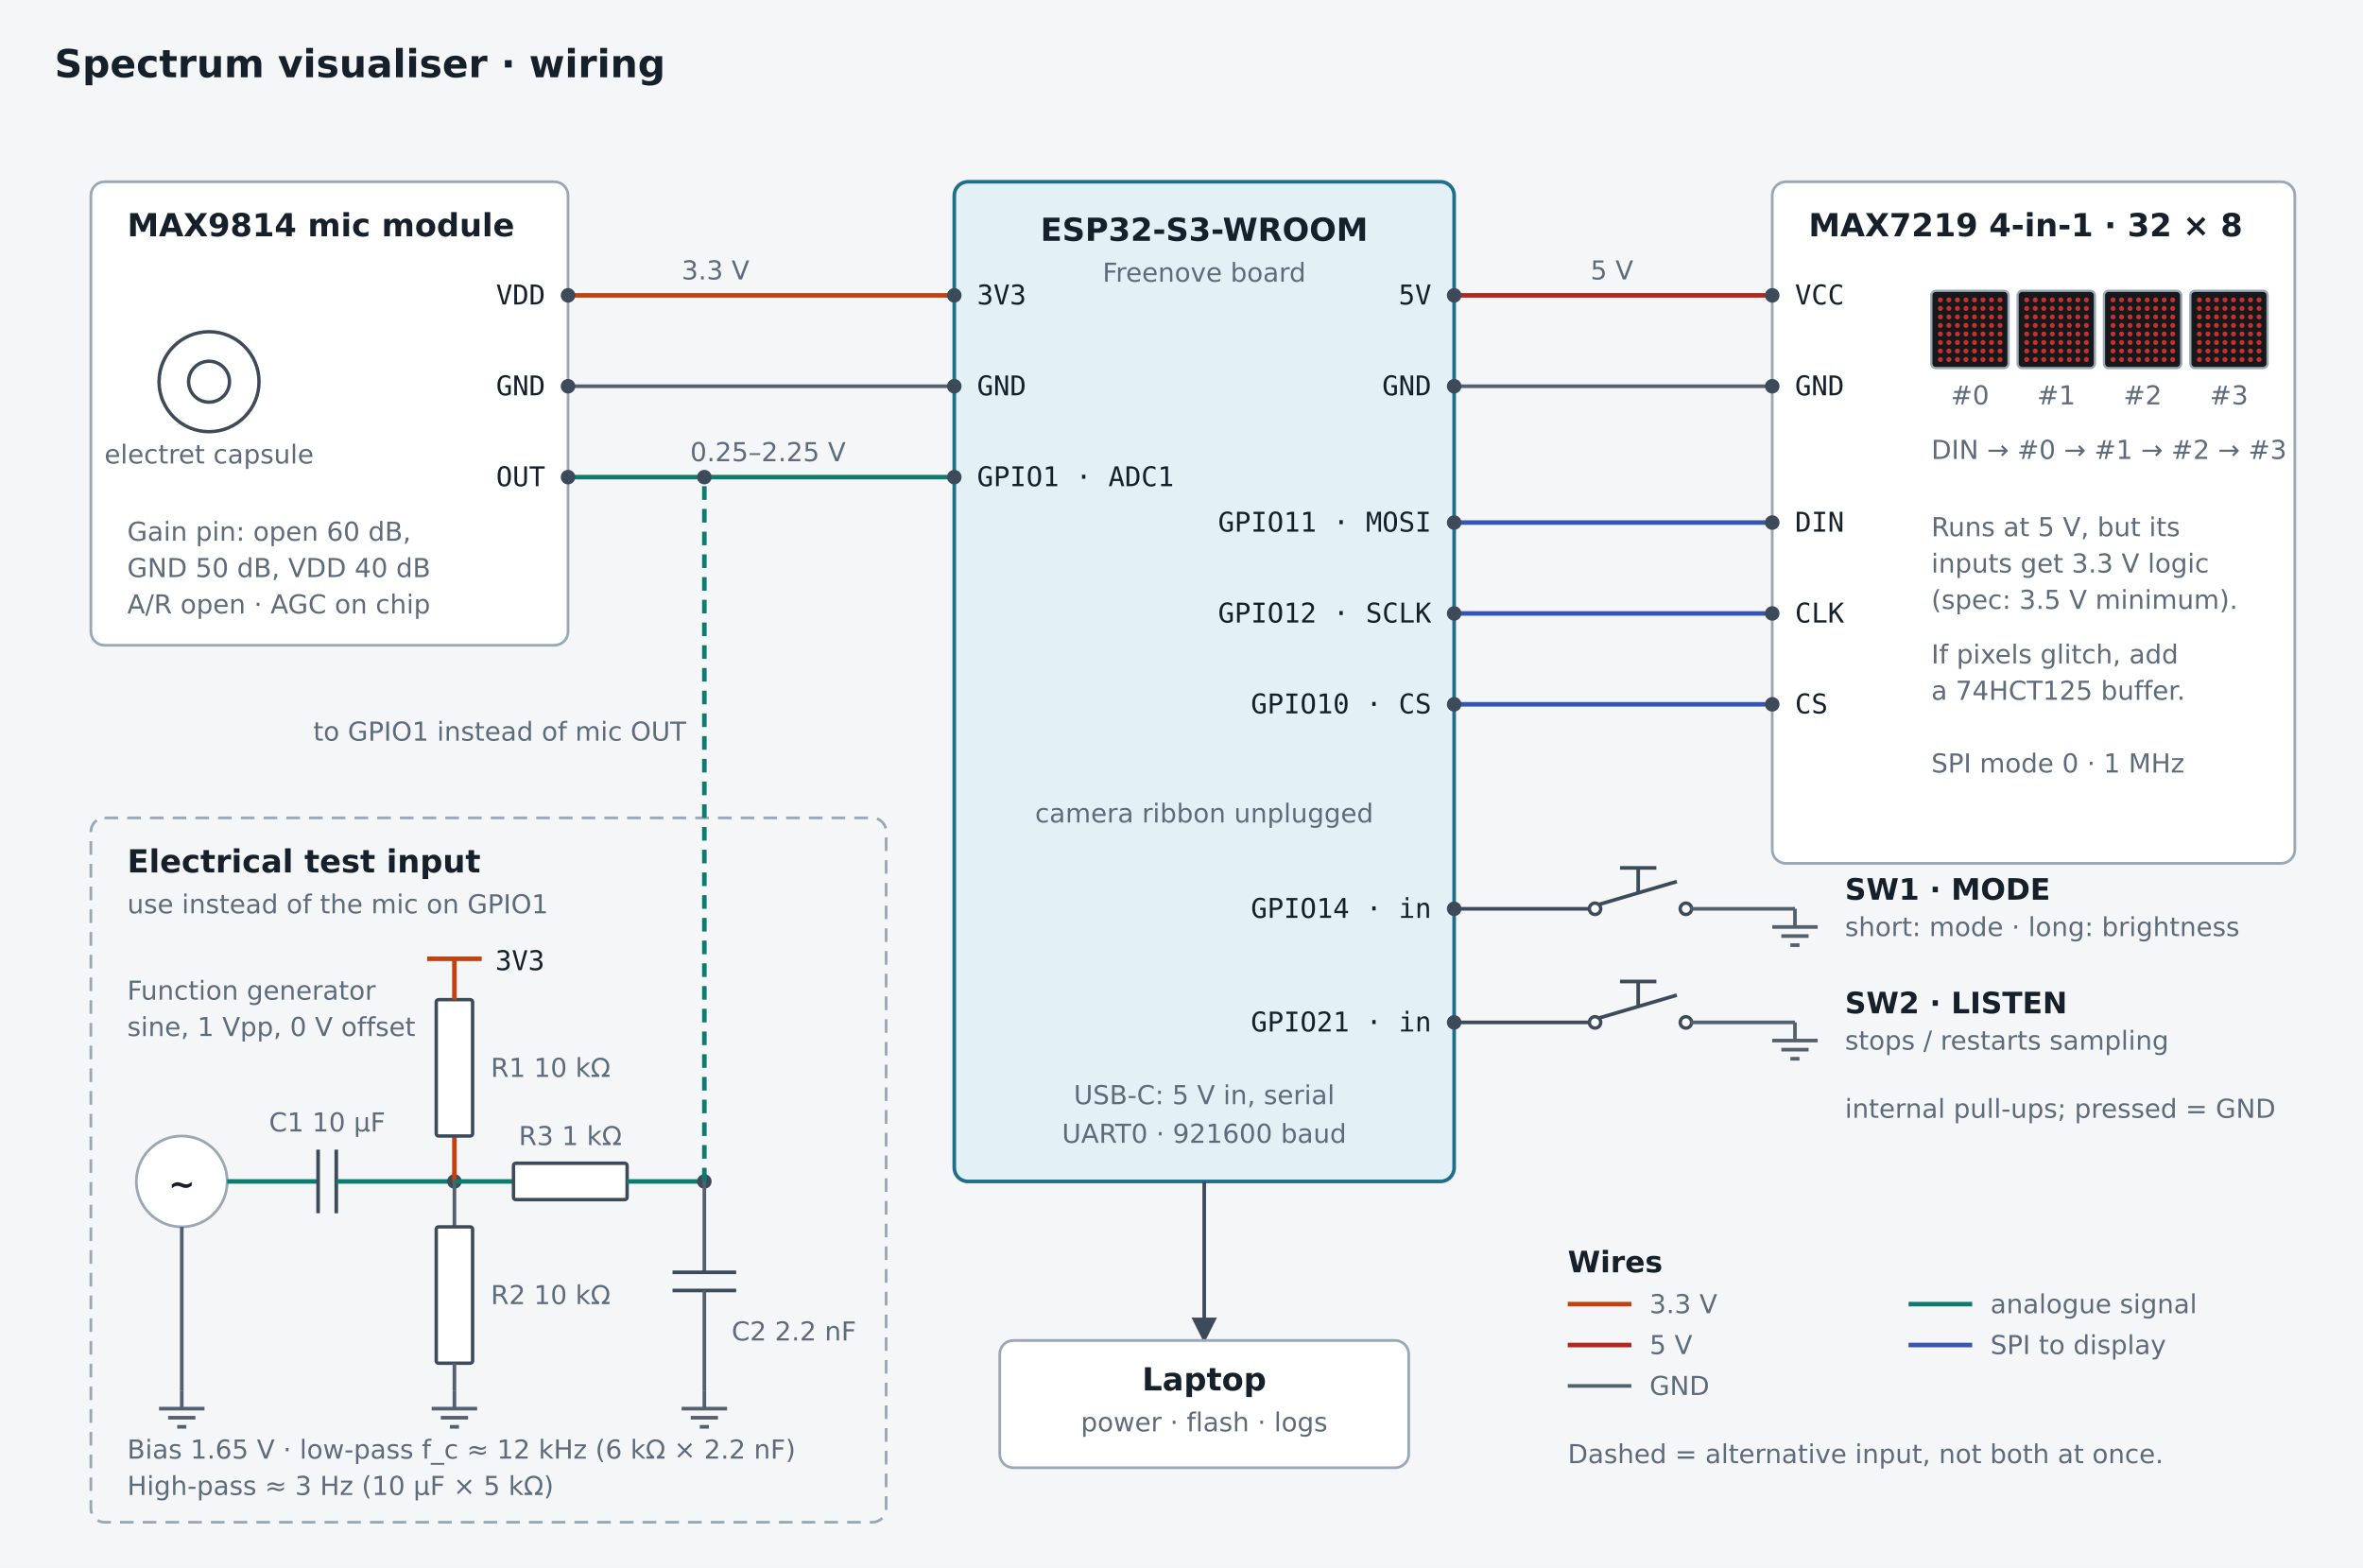
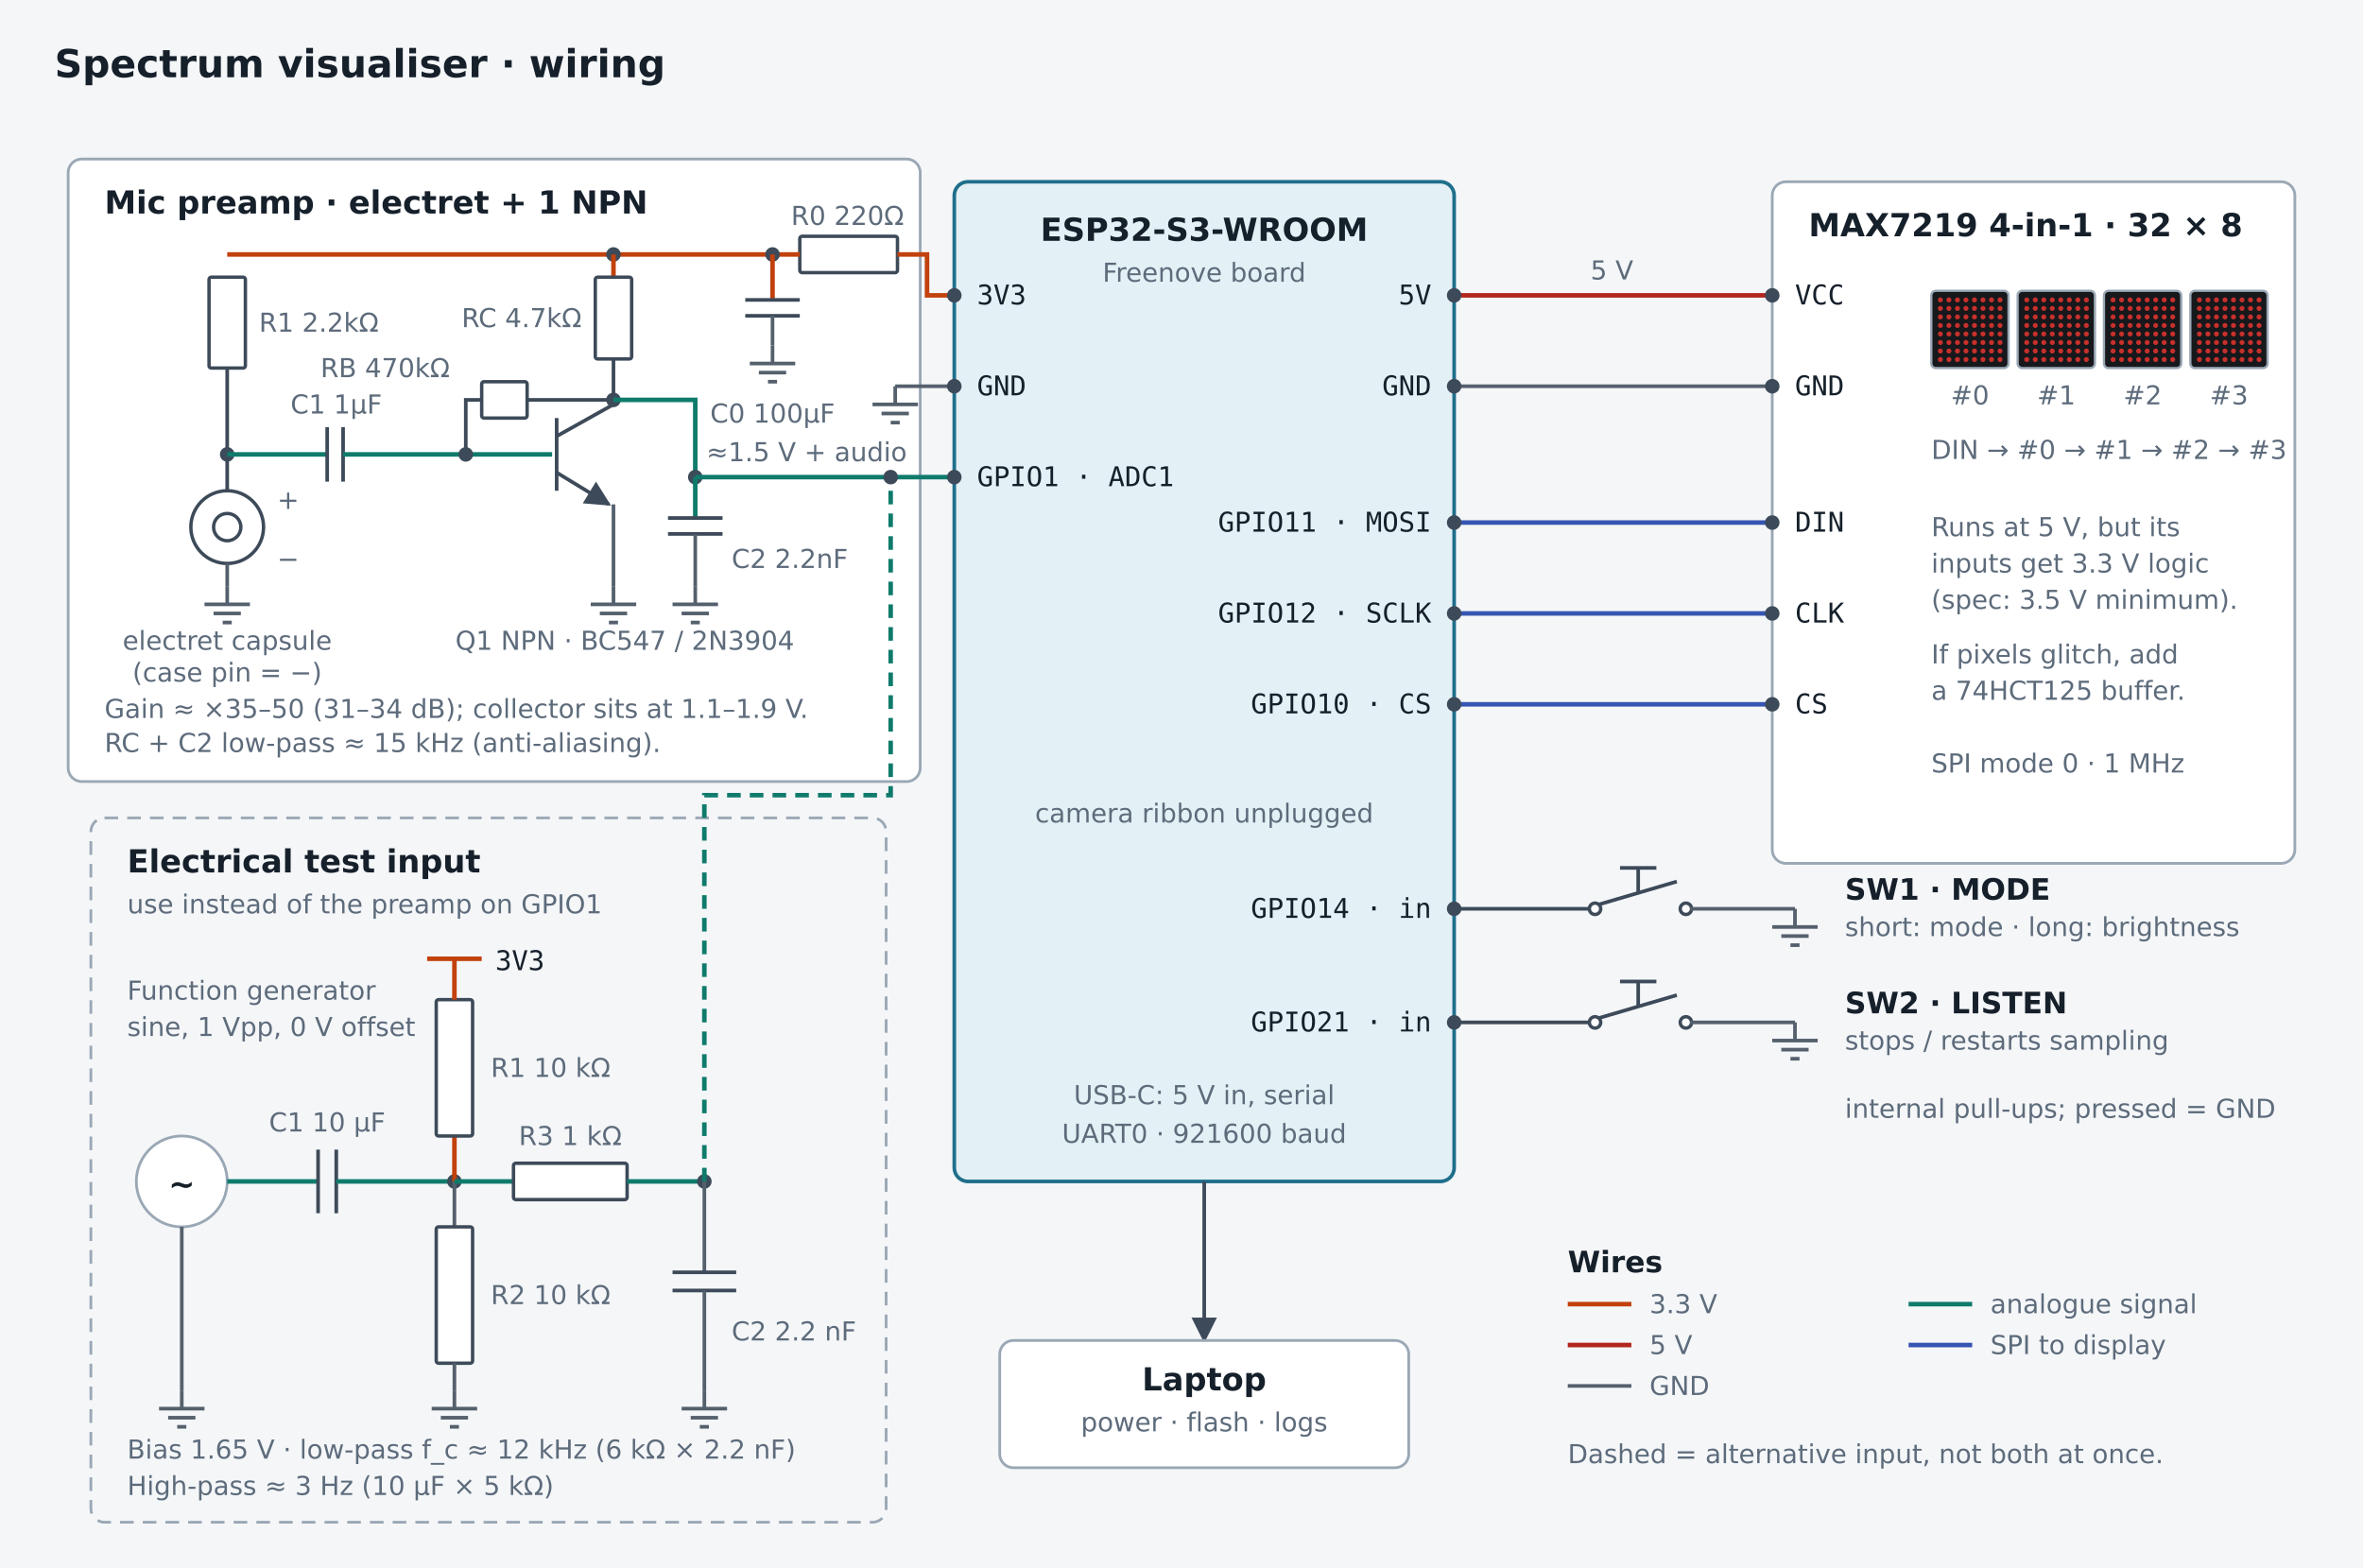
<svg xmlns="http://www.w3.org/2000/svg" viewBox="0 0 1040 690" width="1040" height="690" role="img" aria-label="Spectrum visualiser · wiring">
  <defs>
    <marker id="ar-ink" viewBox="0 0 10 10" refX="9" refY="5" markerWidth="7" markerHeight="7" orient="auto-start-reverse">
      <path d="M0 0L10 5L0 10z" class="mk" />
    </marker>
    <marker id="ar-sig" viewBox="0 0 10 10" refX="9" refY="5" markerWidth="7" markerHeight="7" orient="auto-start-reverse">
      <path d="M0 0L10 5L0 10z" class="mk-sig" />
    </marker>
    <marker id="ar-spi" viewBox="0 0 10 10" refX="9" refY="5" markerWidth="7" markerHeight="7" orient="auto-start-reverse">
      <path d="M0 0L10 5L0 10z" class="mk-spi" />
    </marker>
  </defs>
  <style>
.t{fill:#16202b;font:13px 'IBM Plex Sans','DejaVu Sans',Arial,sans-serif}
.th{fill:#16202b;font:600 17px 'IBM Plex Sans','DejaVu Sans',Arial,sans-serif}
.tb{fill:#16202b;font:600 14px 'IBM Plex Sans','DejaVu Sans',Arial,sans-serif}
.tb2{fill:#16202b;font:600 13px 'IBM Plex Sans','DejaVu Sans',Arial,sans-serif}
.ts{fill:#5d6b7b;font:11.5px 'IBM Plex Sans','DejaVu Sans',Arial,sans-serif}
.tm{fill:#16202b;font:12px 'IBM Plex Mono','DejaVu Sans Mono',Consolas,monospace}
.tmb{fill:#16202b;font:600 12.5px 'IBM Plex Mono','DejaVu Sans Mono',Consolas,monospace}
.bx{fill:#ffffff;stroke:#9aa7b5;stroke-width:1.2}
.bx-acc{fill:#e3f0f5;stroke:#1f6f8b;stroke-width:1.6}
.bx-dash{fill:none;stroke:#9aa7b5;stroke-width:1.2;stroke-dasharray:6 4}
.ctr{fill:#eef2f6;stroke:#9aa7b5;stroke-width:1.2}
.q{fill:#fff7e0;stroke:#b98a12}
.pill{fill:#ffffff;stroke:#9aa7b5;stroke-width:1.2}
.res{fill:#ffffff;stroke:#3d4a59;stroke-width:1.5}
.cap{fill:none;stroke:#3d4a59;stroke-width:1.5}
.grid{fill:#16181b;stroke:#9aa7b5}
.led{fill:#c8302c}
.pin{fill:#ffffff;stroke:#3d4a59;stroke-width:1.5}
.w{fill:none;stroke:#3d4a59;stroke-width:1.6}
.w-ink2{stroke:#3d4a59}
.w-sig{stroke:#0f7b6c;stroke-width:2}
.w-spi{stroke:#3655b3;stroke-width:2}
.w-p3{stroke:#c2410c;stroke-width:2}
.w-p5{stroke:#b3261e;stroke-width:2}
.w-gnd{stroke:#55606d}
.dash{stroke-dasharray:6 4}
.dot{fill:#3d4a59}
.mk{fill:#3d4a59}
.mk-sig{fill:#0f7b6c}
.mk-spi{fill:#3655b3}
</style>
  <rect width="100%" height="100%" fill="#f4f6f8" />
  <text x="24" y="34" class="th">Spectrum visualiser · wiring</text>
-   <rect x="40" y="80" width="210" height="204" rx="6" class="bx" />
-   <text x="56" y="104" class="tb">MAX9814 mic module</text>
-   <circle cx="92" cy="168" r="22" class="cap" />
-   <circle cx="92" cy="168" r="9" class="cap" />
-   <text x="92" y="204" class="ts" text-anchor="middle">electret capsule</text>
-   <text x="240" y="134" class="tm" text-anchor="end">VDD</text>
-   <text x="240" y="174" class="tm" text-anchor="end">GND</text>
-   <text x="240" y="214" class="tm" text-anchor="end">OUT</text>
-   <text x="56" y="238" class="ts">Gain pin: open 60 dB,</text>
-   <text x="56" y="254" class="ts">GND 50 dB, VDD 40 dB</text>
-   <text x="56" y="270" class="ts">A/R open · AGC on chip</text>
+   <rect x="30" y="70" width="375" height="274" rx="6" class="bx" />
+   <text x="46" y="94" class="tb">Mic preamp · electret + 1 NPN</text>
+   <rect x="352" y="104" width="43" height="16" rx="1" class="res" />
+   <text x="373" y="99" class="ts" text-anchor="middle">R0 220Ω</text>
+   <path d="M352 112L100 112" class="w w-p3" />
+   <circle cx="270" cy="112" r="3.2" class="dot" />
+   <circle cx="340" cy="112" r="3.2" class="dot" />
+   <path d="M340 112L340 132" class="w w-p3" />
+   <path d="M328 132L352 132" class="w w-ink2" />
+   <path d="M328 139L352 139" class="w w-ink2" />
+   <path d="M340 139L340 152" class="w w-gnd" />
+   <path d="M340 152L340 160" class="w w-gnd" />
+   <path d="M330 160L350 160" class="w w-gnd" />
+   <path d="M334 164L346 164" class="w w-gnd" />
+   <path d="M338 168L342 168" class="w w-gnd" />
+   <text x="340" y="186" class="ts" text-anchor="middle">C0 100µF</text>
+   <rect x="92" y="122" width="16" height="40" rx="1" class="res" />
+   <path d="M100 162L100 216" class="w w-ink2" />
+   <text x="114" y="146" class="ts">R1 2.2kΩ</text>
+   <circle cx="100" cy="200" r="3.2" class="dot" />
+   <circle cx="100" cy="232" r="16" class="cap" />
+   <circle cx="100" cy="232" r="6" class="cap" />
+   <text x="122" y="224" class="ts">+</text>
+   <text x="122" y="250" class="ts">−</text>
+   <path d="M100 248L100 258" class="w w-gnd" />
+   <path d="M100 258L100 266" class="w w-gnd" />
+   <path d="M90 266L110 266" class="w w-gnd" />
+   <path d="M94 270L106 270" class="w w-gnd" />
+   <path d="M98 274L102 274" class="w w-gnd" />
+   <text x="100" y="286" class="ts" text-anchor="middle">electret capsule</text>
+   <text x="100" y="300" class="ts" text-anchor="middle">(case pin = −)</text>
+   <path d="M100 200L144 200" class="w w-sig" />
+   <path d="M144 188L144 212" class="w w-ink2" />
+   <path d="M151 188L151 212" class="w w-ink2" />
+   <path d="M151 200L243 200" class="w w-sig" />
+   <text x="148" y="182" class="ts" text-anchor="middle">C1 1µF</text>
+   <circle cx="205" cy="200" r="3.2" class="dot" />
+   <path d="M270 112L270 122" class="w w-p3" />
+   <rect x="262" y="122" width="16" height="36" rx="1" class="res" />
+   <path d="M270 158L270 176" class="w w-ink2" />
+   <text x="256" y="144" class="ts" text-anchor="end">RC 4.7kΩ</text>
+   <path d="M245 184L245 216" class="w w-ink2" />
+   <path d="M245 192L270 178" class="w w-ink2" />
+   <path d="M245 208L268 222" class="w w-ink2" marker-end="url(#ar-ink)" />
+   <path d="M270 222L270 258" class="w w-gnd" />
+   <path d="M270 258L270 266" class="w w-gnd" />
+   <path d="M260 266L280 266" class="w w-gnd" />
+   <path d="M264 270L276 270" class="w w-gnd" />
+   <path d="M268 274L272 274" class="w w-gnd" />
+   <text x="275" y="286" class="ts" text-anchor="middle">Q1 NPN · BC547 / 2N3904</text>
+   <circle cx="270" cy="176" r="3.2" class="dot" />
+   <path d="M270 176H232" class="w w-ink2" />
+   <rect x="212" y="168" width="20" height="16" rx="1" class="res" />
+   <path d="M212 176H205V200" class="w w-ink2" />
+   <text x="198" y="166" class="ts" text-anchor="end">RB 470kΩ</text>
+   <path d="M270 176H306V210" class="w w-sig" />
+   <circle cx="306" cy="210" r="3.2" class="dot" />
+   <path d="M306 210L306 228" class="w w-sig" />
+   <path d="M294 228L318 228" class="w w-ink2" />
+   <path d="M294 235L318 235" class="w w-ink2" />
+   <path d="M306 235L306 258" class="w w-gnd" />
+   <path d="M306 258L306 266" class="w w-gnd" />
+   <path d="M296 266L316 266" class="w w-gnd" />
+   <path d="M300 270L312 270" class="w w-gnd" />
+   <path d="M304 274L308 274" class="w w-gnd" />
+   <text x="322" y="250" class="ts">C2 2.2nF</text>
+   <text x="46" y="316" class="ts">Gain ≈ ×35–50 (31–34 dB); collector sits at 1.1–1.9 V.</text>
+   <text x="46" y="331" class="ts">RC + C2 low-pass ≈ 15 kHz (anti-aliasing).</text>
  <rect x="420" y="80" width="220" height="440" rx="6" class="bx bx-acc" />
  <text x="530" y="106" class="tb" text-anchor="middle">ESP32-S3-WROOM</text>
  <text x="530" y="124" class="ts" text-anchor="middle">Freenove board</text>
  <text x="430" y="134" class="tm">3V3</text>
  <text x="430" y="174" class="tm">GND</text>
  <text x="430" y="214" class="tm">GPIO1 · ADC1</text>
  <text x="630" y="134" class="tm" text-anchor="end">5V</text>
  <text x="630" y="174" class="tm" text-anchor="end">GND</text>
  <text x="630" y="234" class="tm" text-anchor="end">GPIO11 · MOSI</text>
  <text x="630" y="274" class="tm" text-anchor="end">GPIO12 · SCLK</text>
  <text x="630" y="314" class="tm" text-anchor="end">GPIO10 · CS</text>
  <text x="630" y="404" class="tm" text-anchor="end">GPIO14 · in</text>
  <text x="630" y="454" class="tm" text-anchor="end">GPIO21 · in</text>
  <text x="530" y="362" class="ts" text-anchor="middle">camera ribbon unplugged</text>
  <text x="530" y="486" class="ts" text-anchor="middle">USB-C: 5 V in, serial</text>
  <text x="530" y="503" class="ts" text-anchor="middle">UART0 · 921600 baud</text>
-   <path d="M250 130L420 130" class="w w-p3" />
-   <text x="300" y="123" class="ts">3.3 V</text>
-   <path d="M250 170L420 170" class="w w-gnd" />
-   <path d="M250 210L420 210" class="w w-sig" />
-   <text x="338" y="203" class="ts" text-anchor="middle">0.25–2.25 V</text>
-   <circle cx="250" cy="130" r="3.2" class="dot" />
+   <path d="M420 130H408V112H395" class="w w-p3" />
+   <path d="M394 170L420 170" class="w w-gnd" />
+   <path d="M394 170L394 178" class="w w-gnd" />
+   <path d="M384 178L404 178" class="w w-gnd" />
+   <path d="M388 182L400 182" class="w w-gnd" />
+   <path d="M392 186L396 186" class="w w-gnd" />
+   <path d="M306 210L420 210" class="w w-sig" />
+   <text x="355" y="203" class="ts" text-anchor="middle">≈1.5 V + audio</text>
  <circle cx="420" cy="130" r="3.2" class="dot" />
-   <circle cx="250" cy="170" r="3.2" class="dot" />
  <circle cx="420" cy="170" r="3.2" class="dot" />
-   <circle cx="250" cy="210" r="3.2" class="dot" />
  <circle cx="420" cy="210" r="3.2" class="dot" />
  <rect x="40" y="360" width="350" height="310" rx="6" class="bx-dash" />
  <text x="56" y="384" class="tb">Electrical test input</text>
-   <text x="56" y="402" class="ts">use instead of the mic on GPIO1</text>
+   <text x="56" y="402" class="ts">use instead of the preamp on GPIO1</text>
  <text x="56" y="440" class="ts">Function generator</text>
  <text x="56" y="456" class="ts">sine, 1 Vpp, 0 V offset</text>
  <circle cx="80" cy="520" r="20" class="bx" />
  <text x="80" y="526" class="tb" text-anchor="middle">~</text>
  <path d="M80 540L80 612" class="w w-gnd" />
  <path d="M80 612L80 620" class="w w-gnd" />
  <path d="M70 620L90 620" class="w w-gnd" />
  <path d="M74 624L86 624" class="w w-gnd" />
  <path d="M78 628L82 628" class="w w-gnd" />
  <path d="M100 520L140 520" class="w w-sig" />
  <path d="M140 506L140 534" class="w w-ink2" />
  <path d="M148 506L148 534" class="w w-ink2" />
  <path d="M148 520L200 520" class="w w-sig" />
  <text x="144" y="498" class="ts" text-anchor="middle">C1 10 µF</text>
  <circle cx="200" cy="520" r="3.2" class="dot" />
  <path d="M200 520L200 500" class="w w-p3" />
  <rect x="192" y="440" width="16" height="60" rx="1" class="res" />
  <path d="M200 440L200 422" class="w w-p3" />
  <path d="M188 422L212 422" class="w w-p3" />
  <text x="218" y="427" class="tm">3V3</text>
  <text x="216" y="474" class="ts">R1 10 kΩ</text>
  <path d="M200 520L200 540" class="w w-gnd" />
  <rect x="192" y="540" width="16" height="60" rx="1" class="res" />
  <path d="M200 600L200 612" class="w w-gnd" />
  <path d="M200 612L200 620" class="w w-gnd" />
  <path d="M190 620L210 620" class="w w-gnd" />
  <path d="M194 624L206 624" class="w w-gnd" />
  <path d="M198 628L202 628" class="w w-gnd" />
  <text x="216" y="574" class="ts">R2 10 kΩ</text>
  <path d="M200 520L226 520" class="w w-sig" />
  <rect x="226" y="512" width="50" height="16" rx="1" class="res" />
  <path d="M276 520L310 520" class="w w-sig" />
  <text x="251" y="504" class="ts" text-anchor="middle">R3 1 kΩ</text>
  <circle cx="310" cy="520" r="3.2" class="dot" />
  <path d="M310 520L310 560" class="w w-gnd" />
  <path d="M296 560L324 560" class="w w-ink2" />
  <path d="M296 568L324 568" class="w w-ink2" />
  <path d="M310 568L310 612" class="w w-gnd" />
  <path d="M310 612L310 620" class="w w-gnd" />
  <path d="M300 620L320 620" class="w w-gnd" />
  <path d="M304 624L316 624" class="w w-gnd" />
  <path d="M308 628L312 628" class="w w-gnd" />
  <text x="322" y="590" class="ts">C2 2.2 nF</text>
-   <path d="M310 520L310 210" class="w w-sig dash" />
-   <circle cx="310" cy="210" r="3.2" class="dot" />
-   <text x="302" y="326" class="ts" text-anchor="end">to GPIO1 instead of mic OUT</text>
+   <path d="M310 520L310 350L392 350L392 210" class="w w-sig dash" />
+   <circle cx="392" cy="210" r="3.2" class="dot" />
  <text x="56" y="642" class="ts">Bias 1.65 V · low-pass f_c ≈ 12 kHz (6 kΩ × 2.2 nF)</text>
  <text x="56" y="658" class="ts">High-pass ≈ 3 Hz (10 µF × 5 kΩ)</text>
  <rect x="780" y="80" width="230" height="300" rx="6" class="bx" />
  <text x="796" y="104" class="tb">MAX7219 4-in-1 · 32 × 8</text>
  <text x="790" y="134" class="tm">VCC</text>
  <text x="790" y="174" class="tm">GND</text>
  <text x="790" y="234" class="tm">DIN</text>
  <text x="790" y="274" class="tm">CLK</text>
  <text x="790" y="314" class="tm">CS</text>
  <rect x="850" y="128" width="34" height="34" rx="2" class="grid" />
  <circle cx="854.00" cy="132.00" r="1.1" class="led" />
  <circle cx="857.75" cy="132.00" r="1.1" class="led" />
  <circle cx="861.50" cy="132.00" r="1.1" class="led" />
  <circle cx="865.25" cy="132.00" r="1.1" class="led" />
  <circle cx="869.00" cy="132.00" r="1.1" class="led" />
  <circle cx="872.75" cy="132.00" r="1.1" class="led" />
  <circle cx="876.50" cy="132.00" r="1.1" class="led" />
  <circle cx="880.25" cy="132.00" r="1.1" class="led" />
  <circle cx="854.00" cy="135.75" r="1.1" class="led" />
  <circle cx="857.75" cy="135.75" r="1.1" class="led" />
  <circle cx="861.50" cy="135.75" r="1.1" class="led" />
  <circle cx="865.25" cy="135.75" r="1.1" class="led" />
  <circle cx="869.00" cy="135.75" r="1.1" class="led" />
  <circle cx="872.75" cy="135.75" r="1.1" class="led" />
  <circle cx="876.50" cy="135.75" r="1.1" class="led" />
  <circle cx="880.25" cy="135.75" r="1.1" class="led" />
  <circle cx="854.00" cy="139.50" r="1.1" class="led" />
  <circle cx="857.75" cy="139.50" r="1.1" class="led" />
  <circle cx="861.50" cy="139.50" r="1.1" class="led" />
  <circle cx="865.25" cy="139.50" r="1.1" class="led" />
  <circle cx="869.00" cy="139.50" r="1.1" class="led" />
  <circle cx="872.75" cy="139.50" r="1.1" class="led" />
  <circle cx="876.50" cy="139.50" r="1.1" class="led" />
  <circle cx="880.25" cy="139.50" r="1.1" class="led" />
  <circle cx="854.00" cy="143.25" r="1.1" class="led" />
  <circle cx="857.75" cy="143.25" r="1.1" class="led" />
  <circle cx="861.50" cy="143.25" r="1.1" class="led" />
  <circle cx="865.25" cy="143.25" r="1.1" class="led" />
  <circle cx="869.00" cy="143.25" r="1.1" class="led" />
  <circle cx="872.75" cy="143.25" r="1.1" class="led" />
  <circle cx="876.50" cy="143.25" r="1.1" class="led" />
  <circle cx="880.25" cy="143.25" r="1.1" class="led" />
  <circle cx="854.00" cy="147.00" r="1.1" class="led" />
  <circle cx="857.75" cy="147.00" r="1.1" class="led" />
  <circle cx="861.50" cy="147.00" r="1.1" class="led" />
  <circle cx="865.25" cy="147.00" r="1.1" class="led" />
  <circle cx="869.00" cy="147.00" r="1.1" class="led" />
  <circle cx="872.75" cy="147.00" r="1.1" class="led" />
  <circle cx="876.50" cy="147.00" r="1.1" class="led" />
  <circle cx="880.25" cy="147.00" r="1.1" class="led" />
  <circle cx="854.00" cy="150.75" r="1.1" class="led" />
  <circle cx="857.75" cy="150.75" r="1.1" class="led" />
  <circle cx="861.50" cy="150.75" r="1.1" class="led" />
  <circle cx="865.25" cy="150.75" r="1.1" class="led" />
  <circle cx="869.00" cy="150.75" r="1.1" class="led" />
  <circle cx="872.75" cy="150.75" r="1.1" class="led" />
  <circle cx="876.50" cy="150.75" r="1.1" class="led" />
  <circle cx="880.25" cy="150.75" r="1.1" class="led" />
  <circle cx="854.00" cy="154.50" r="1.1" class="led" />
  <circle cx="857.75" cy="154.50" r="1.1" class="led" />
  <circle cx="861.50" cy="154.50" r="1.1" class="led" />
  <circle cx="865.25" cy="154.50" r="1.1" class="led" />
  <circle cx="869.00" cy="154.50" r="1.1" class="led" />
  <circle cx="872.75" cy="154.50" r="1.1" class="led" />
  <circle cx="876.50" cy="154.50" r="1.1" class="led" />
  <circle cx="880.25" cy="154.50" r="1.1" class="led" />
  <circle cx="854.00" cy="158.25" r="1.1" class="led" />
  <circle cx="857.75" cy="158.25" r="1.1" class="led" />
  <circle cx="861.50" cy="158.25" r="1.1" class="led" />
  <circle cx="865.25" cy="158.25" r="1.1" class="led" />
  <circle cx="869.00" cy="158.25" r="1.1" class="led" />
  <circle cx="872.75" cy="158.25" r="1.1" class="led" />
  <circle cx="876.50" cy="158.25" r="1.1" class="led" />
  <circle cx="880.25" cy="158.25" r="1.1" class="led" />
  <text x="867" y="178" class="ts" text-anchor="middle">#0</text>
  <rect x="888" y="128" width="34" height="34" rx="2" class="grid" />
  <circle cx="892.00" cy="132.00" r="1.1" class="led" />
  <circle cx="895.75" cy="132.00" r="1.1" class="led" />
  <circle cx="899.50" cy="132.00" r="1.1" class="led" />
  <circle cx="903.25" cy="132.00" r="1.1" class="led" />
  <circle cx="907.00" cy="132.00" r="1.1" class="led" />
  <circle cx="910.75" cy="132.00" r="1.1" class="led" />
  <circle cx="914.50" cy="132.00" r="1.1" class="led" />
  <circle cx="918.25" cy="132.00" r="1.1" class="led" />
  <circle cx="892.00" cy="135.75" r="1.1" class="led" />
  <circle cx="895.75" cy="135.75" r="1.1" class="led" />
  <circle cx="899.50" cy="135.75" r="1.1" class="led" />
  <circle cx="903.25" cy="135.75" r="1.1" class="led" />
  <circle cx="907.00" cy="135.75" r="1.1" class="led" />
  <circle cx="910.75" cy="135.75" r="1.1" class="led" />
  <circle cx="914.50" cy="135.75" r="1.1" class="led" />
  <circle cx="918.25" cy="135.75" r="1.1" class="led" />
  <circle cx="892.00" cy="139.50" r="1.1" class="led" />
  <circle cx="895.75" cy="139.50" r="1.1" class="led" />
  <circle cx="899.50" cy="139.50" r="1.1" class="led" />
  <circle cx="903.25" cy="139.50" r="1.1" class="led" />
  <circle cx="907.00" cy="139.50" r="1.1" class="led" />
  <circle cx="910.75" cy="139.50" r="1.1" class="led" />
  <circle cx="914.50" cy="139.50" r="1.1" class="led" />
  <circle cx="918.25" cy="139.50" r="1.1" class="led" />
  <circle cx="892.00" cy="143.25" r="1.1" class="led" />
  <circle cx="895.75" cy="143.25" r="1.1" class="led" />
  <circle cx="899.50" cy="143.25" r="1.1" class="led" />
  <circle cx="903.25" cy="143.25" r="1.1" class="led" />
  <circle cx="907.00" cy="143.25" r="1.1" class="led" />
  <circle cx="910.75" cy="143.25" r="1.1" class="led" />
  <circle cx="914.50" cy="143.25" r="1.1" class="led" />
  <circle cx="918.25" cy="143.25" r="1.1" class="led" />
  <circle cx="892.00" cy="147.00" r="1.1" class="led" />
  <circle cx="895.75" cy="147.00" r="1.1" class="led" />
  <circle cx="899.50" cy="147.00" r="1.1" class="led" />
  <circle cx="903.25" cy="147.00" r="1.1" class="led" />
  <circle cx="907.00" cy="147.00" r="1.1" class="led" />
  <circle cx="910.75" cy="147.00" r="1.1" class="led" />
  <circle cx="914.50" cy="147.00" r="1.1" class="led" />
  <circle cx="918.25" cy="147.00" r="1.1" class="led" />
  <circle cx="892.00" cy="150.75" r="1.1" class="led" />
  <circle cx="895.75" cy="150.75" r="1.1" class="led" />
  <circle cx="899.50" cy="150.75" r="1.1" class="led" />
  <circle cx="903.25" cy="150.75" r="1.1" class="led" />
  <circle cx="907.00" cy="150.75" r="1.1" class="led" />
  <circle cx="910.75" cy="150.75" r="1.1" class="led" />
  <circle cx="914.50" cy="150.75" r="1.1" class="led" />
  <circle cx="918.25" cy="150.75" r="1.1" class="led" />
  <circle cx="892.00" cy="154.50" r="1.1" class="led" />
  <circle cx="895.75" cy="154.50" r="1.1" class="led" />
  <circle cx="899.50" cy="154.50" r="1.1" class="led" />
  <circle cx="903.25" cy="154.50" r="1.1" class="led" />
  <circle cx="907.00" cy="154.50" r="1.1" class="led" />
  <circle cx="910.75" cy="154.50" r="1.1" class="led" />
  <circle cx="914.50" cy="154.50" r="1.1" class="led" />
  <circle cx="918.25" cy="154.50" r="1.1" class="led" />
  <circle cx="892.00" cy="158.25" r="1.1" class="led" />
  <circle cx="895.75" cy="158.25" r="1.1" class="led" />
  <circle cx="899.50" cy="158.25" r="1.1" class="led" />
  <circle cx="903.25" cy="158.25" r="1.1" class="led" />
  <circle cx="907.00" cy="158.25" r="1.1" class="led" />
  <circle cx="910.75" cy="158.25" r="1.1" class="led" />
  <circle cx="914.50" cy="158.25" r="1.1" class="led" />
  <circle cx="918.25" cy="158.25" r="1.1" class="led" />
  <text x="905" y="178" class="ts" text-anchor="middle">#1</text>
  <rect x="926" y="128" width="34" height="34" rx="2" class="grid" />
  <circle cx="930.00" cy="132.00" r="1.1" class="led" />
  <circle cx="933.75" cy="132.00" r="1.1" class="led" />
  <circle cx="937.50" cy="132.00" r="1.1" class="led" />
  <circle cx="941.25" cy="132.00" r="1.1" class="led" />
  <circle cx="945.00" cy="132.00" r="1.1" class="led" />
  <circle cx="948.75" cy="132.00" r="1.1" class="led" />
  <circle cx="952.50" cy="132.00" r="1.1" class="led" />
  <circle cx="956.25" cy="132.00" r="1.1" class="led" />
  <circle cx="930.00" cy="135.75" r="1.1" class="led" />
  <circle cx="933.75" cy="135.75" r="1.1" class="led" />
  <circle cx="937.50" cy="135.75" r="1.1" class="led" />
  <circle cx="941.25" cy="135.75" r="1.1" class="led" />
  <circle cx="945.00" cy="135.75" r="1.1" class="led" />
  <circle cx="948.75" cy="135.75" r="1.1" class="led" />
  <circle cx="952.50" cy="135.75" r="1.1" class="led" />
  <circle cx="956.25" cy="135.75" r="1.1" class="led" />
  <circle cx="930.00" cy="139.50" r="1.1" class="led" />
  <circle cx="933.75" cy="139.50" r="1.1" class="led" />
  <circle cx="937.50" cy="139.50" r="1.1" class="led" />
  <circle cx="941.25" cy="139.50" r="1.1" class="led" />
  <circle cx="945.00" cy="139.50" r="1.1" class="led" />
  <circle cx="948.75" cy="139.50" r="1.1" class="led" />
  <circle cx="952.50" cy="139.50" r="1.1" class="led" />
  <circle cx="956.25" cy="139.50" r="1.1" class="led" />
  <circle cx="930.00" cy="143.25" r="1.1" class="led" />
  <circle cx="933.75" cy="143.25" r="1.1" class="led" />
  <circle cx="937.50" cy="143.25" r="1.1" class="led" />
  <circle cx="941.25" cy="143.25" r="1.1" class="led" />
  <circle cx="945.00" cy="143.25" r="1.1" class="led" />
  <circle cx="948.75" cy="143.25" r="1.1" class="led" />
  <circle cx="952.50" cy="143.25" r="1.1" class="led" />
  <circle cx="956.25" cy="143.25" r="1.1" class="led" />
  <circle cx="930.00" cy="147.00" r="1.1" class="led" />
  <circle cx="933.75" cy="147.00" r="1.1" class="led" />
  <circle cx="937.50" cy="147.00" r="1.1" class="led" />
  <circle cx="941.25" cy="147.00" r="1.1" class="led" />
  <circle cx="945.00" cy="147.00" r="1.1" class="led" />
  <circle cx="948.75" cy="147.00" r="1.1" class="led" />
  <circle cx="952.50" cy="147.00" r="1.1" class="led" />
  <circle cx="956.25" cy="147.00" r="1.1" class="led" />
  <circle cx="930.00" cy="150.75" r="1.1" class="led" />
  <circle cx="933.75" cy="150.75" r="1.1" class="led" />
  <circle cx="937.50" cy="150.75" r="1.1" class="led" />
  <circle cx="941.25" cy="150.75" r="1.1" class="led" />
  <circle cx="945.00" cy="150.75" r="1.1" class="led" />
  <circle cx="948.75" cy="150.75" r="1.1" class="led" />
  <circle cx="952.50" cy="150.75" r="1.1" class="led" />
  <circle cx="956.25" cy="150.75" r="1.1" class="led" />
  <circle cx="930.00" cy="154.50" r="1.1" class="led" />
  <circle cx="933.75" cy="154.50" r="1.1" class="led" />
  <circle cx="937.50" cy="154.50" r="1.1" class="led" />
  <circle cx="941.25" cy="154.50" r="1.1" class="led" />
  <circle cx="945.00" cy="154.50" r="1.1" class="led" />
  <circle cx="948.75" cy="154.50" r="1.1" class="led" />
  <circle cx="952.50" cy="154.50" r="1.1" class="led" />
  <circle cx="956.25" cy="154.50" r="1.1" class="led" />
  <circle cx="930.00" cy="158.25" r="1.1" class="led" />
  <circle cx="933.75" cy="158.25" r="1.1" class="led" />
  <circle cx="937.50" cy="158.25" r="1.1" class="led" />
  <circle cx="941.25" cy="158.25" r="1.1" class="led" />
  <circle cx="945.00" cy="158.25" r="1.1" class="led" />
  <circle cx="948.75" cy="158.25" r="1.1" class="led" />
  <circle cx="952.50" cy="158.25" r="1.1" class="led" />
  <circle cx="956.25" cy="158.25" r="1.1" class="led" />
  <text x="943" y="178" class="ts" text-anchor="middle">#2</text>
  <rect x="964" y="128" width="34" height="34" rx="2" class="grid" />
  <circle cx="968.00" cy="132.00" r="1.1" class="led" />
  <circle cx="971.75" cy="132.00" r="1.1" class="led" />
  <circle cx="975.50" cy="132.00" r="1.1" class="led" />
  <circle cx="979.25" cy="132.00" r="1.1" class="led" />
  <circle cx="983.00" cy="132.00" r="1.1" class="led" />
  <circle cx="986.75" cy="132.00" r="1.1" class="led" />
  <circle cx="990.50" cy="132.00" r="1.1" class="led" />
  <circle cx="994.25" cy="132.00" r="1.1" class="led" />
  <circle cx="968.00" cy="135.75" r="1.1" class="led" />
  <circle cx="971.75" cy="135.75" r="1.1" class="led" />
  <circle cx="975.50" cy="135.75" r="1.1" class="led" />
  <circle cx="979.25" cy="135.75" r="1.1" class="led" />
  <circle cx="983.00" cy="135.75" r="1.1" class="led" />
  <circle cx="986.75" cy="135.75" r="1.1" class="led" />
  <circle cx="990.50" cy="135.75" r="1.1" class="led" />
  <circle cx="994.25" cy="135.75" r="1.1" class="led" />
  <circle cx="968.00" cy="139.50" r="1.1" class="led" />
  <circle cx="971.75" cy="139.50" r="1.1" class="led" />
  <circle cx="975.50" cy="139.50" r="1.1" class="led" />
  <circle cx="979.25" cy="139.50" r="1.1" class="led" />
  <circle cx="983.00" cy="139.50" r="1.1" class="led" />
  <circle cx="986.75" cy="139.50" r="1.1" class="led" />
  <circle cx="990.50" cy="139.50" r="1.1" class="led" />
  <circle cx="994.25" cy="139.50" r="1.1" class="led" />
  <circle cx="968.00" cy="143.25" r="1.1" class="led" />
  <circle cx="971.75" cy="143.25" r="1.1" class="led" />
  <circle cx="975.50" cy="143.25" r="1.1" class="led" />
  <circle cx="979.25" cy="143.25" r="1.1" class="led" />
  <circle cx="983.00" cy="143.25" r="1.1" class="led" />
  <circle cx="986.75" cy="143.25" r="1.1" class="led" />
  <circle cx="990.50" cy="143.25" r="1.1" class="led" />
  <circle cx="994.25" cy="143.25" r="1.1" class="led" />
  <circle cx="968.00" cy="147.00" r="1.1" class="led" />
  <circle cx="971.75" cy="147.00" r="1.1" class="led" />
  <circle cx="975.50" cy="147.00" r="1.1" class="led" />
  <circle cx="979.25" cy="147.00" r="1.1" class="led" />
  <circle cx="983.00" cy="147.00" r="1.1" class="led" />
  <circle cx="986.75" cy="147.00" r="1.1" class="led" />
  <circle cx="990.50" cy="147.00" r="1.1" class="led" />
  <circle cx="994.25" cy="147.00" r="1.1" class="led" />
  <circle cx="968.00" cy="150.75" r="1.1" class="led" />
  <circle cx="971.75" cy="150.75" r="1.1" class="led" />
  <circle cx="975.50" cy="150.75" r="1.1" class="led" />
  <circle cx="979.25" cy="150.75" r="1.1" class="led" />
  <circle cx="983.00" cy="150.75" r="1.1" class="led" />
  <circle cx="986.75" cy="150.75" r="1.1" class="led" />
  <circle cx="990.50" cy="150.75" r="1.1" class="led" />
  <circle cx="994.25" cy="150.75" r="1.1" class="led" />
  <circle cx="968.00" cy="154.50" r="1.1" class="led" />
  <circle cx="971.75" cy="154.50" r="1.1" class="led" />
  <circle cx="975.50" cy="154.50" r="1.1" class="led" />
  <circle cx="979.25" cy="154.50" r="1.1" class="led" />
  <circle cx="983.00" cy="154.50" r="1.1" class="led" />
  <circle cx="986.75" cy="154.50" r="1.1" class="led" />
  <circle cx="990.50" cy="154.50" r="1.1" class="led" />
  <circle cx="994.25" cy="154.50" r="1.1" class="led" />
  <circle cx="968.00" cy="158.25" r="1.1" class="led" />
  <circle cx="971.75" cy="158.25" r="1.1" class="led" />
  <circle cx="975.50" cy="158.25" r="1.1" class="led" />
  <circle cx="979.25" cy="158.25" r="1.1" class="led" />
  <circle cx="983.00" cy="158.25" r="1.1" class="led" />
  <circle cx="986.75" cy="158.25" r="1.1" class="led" />
  <circle cx="990.50" cy="158.25" r="1.1" class="led" />
  <circle cx="994.25" cy="158.25" r="1.1" class="led" />
  <text x="981" y="178" class="ts" text-anchor="middle">#3</text>
  <text x="850" y="202" class="ts">DIN → #0 → #1 → #2 → #3</text>
  <text x="850" y="236" class="ts">Runs at 5 V, but its</text>
  <text x="850" y="252" class="ts">inputs get 3.3 V logic</text>
  <text x="850" y="268" class="ts">(spec: 3.5 V minimum).</text>
  <text x="850" y="292" class="ts">If pixels glitch, add</text>
  <text x="850" y="308" class="ts">a 74HCT125 buffer.</text>
  <text x="850" y="340" class="ts">SPI mode 0 · 1 MHz</text>
  <path d="M640 130L780 130" class="w w-p5" />
  <text x="700" y="123" class="ts">5 V</text>
  <path d="M640 170L780 170" class="w w-gnd" />
  <path d="M640 230L780 230" class="w w-spi" />
  <path d="M640 270L780 270" class="w w-spi" />
  <path d="M640 310L780 310" class="w w-spi" />
  <circle cx="640" cy="130" r="3.2" class="dot" />
  <circle cx="780" cy="130" r="3.2" class="dot" />
  <circle cx="640" cy="170" r="3.2" class="dot" />
  <circle cx="780" cy="170" r="3.2" class="dot" />
  <circle cx="640" cy="230" r="3.2" class="dot" />
  <circle cx="780" cy="230" r="3.2" class="dot" />
  <circle cx="640" cy="270" r="3.2" class="dot" />
  <circle cx="780" cy="270" r="3.2" class="dot" />
  <circle cx="640" cy="310" r="3.2" class="dot" />
  <circle cx="780" cy="310" r="3.2" class="dot" />
  <path d="M640 400L700 400" class="w w-ink2" />
  <circle cx="640" cy="400" r="3.2" class="dot" />
  <circle cx="702" cy="400" r="2.5" class="pin" />
  <circle cx="742" cy="400" r="2.5" class="pin" />
  <path d="M704 398L738 388" class="w w-ink2" />
  <path d="M721 393L721 382" class="w w-ink2" />
  <path d="M713 382L729 382" class="w w-ink2" />
  <path d="M744 400L790 400" class="w w-gnd" />
  <path d="M790 400L790 408" class="w w-gnd" />
  <path d="M780 408L800 408" class="w w-gnd" />
  <path d="M784 412L796 412" class="w w-gnd" />
  <path d="M788 416L792 416" class="w w-gnd" />
  <text x="812" y="396" class="tb2">SW1 · MODE</text>
  <text x="812" y="412" class="ts">short: mode · long: brightness</text>
  <path d="M640 450L700 450" class="w w-ink2" />
  <circle cx="640" cy="450" r="3.2" class="dot" />
  <circle cx="702" cy="450" r="2.5" class="pin" />
  <circle cx="742" cy="450" r="2.5" class="pin" />
  <path d="M704 448L738 438" class="w w-ink2" />
  <path d="M721 443L721 432" class="w w-ink2" />
  <path d="M713 432L729 432" class="w w-ink2" />
  <path d="M744 450L790 450" class="w w-gnd" />
  <path d="M790 450L790 458" class="w w-gnd" />
  <path d="M780 458L800 458" class="w w-gnd" />
  <path d="M784 462L796 462" class="w w-gnd" />
  <path d="M788 466L792 466" class="w w-gnd" />
  <text x="812" y="446" class="tb2">SW2 · LISTEN</text>
  <text x="812" y="462" class="ts">stops / restarts sampling</text>
  <text x="812" y="492" class="ts">internal pull-ups; pressed = GND</text>
  <path d="M530 520L530 590" class="w w-ink2" marker-end="url(#ar-ink)" />
  <rect x="440" y="590" width="180" height="56" rx="6" class="bx" />
  <text x="530" y="612" class="tb" text-anchor="middle">Laptop</text>
  <text x="530" y="630" class="ts" text-anchor="middle">power · flash · logs</text>
  <text x="690" y="560" class="tb2">Wires</text>
  <path d="M690 574L718 574" class="w w-p3" />
  <text x="726" y="578" class="ts">3.3 V</text>
  <path d="M690 592L718 592" class="w w-p5" />
  <text x="726" y="596" class="ts">5 V</text>
  <path d="M690 610L718 610" class="w w-gnd" />
  <text x="726" y="614" class="ts">GND</text>
  <path d="M840 574L868 574" class="w w-sig" />
  <text x="876" y="578" class="ts">analogue signal</text>
  <path d="M840 592L868 592" class="w w-spi" />
  <text x="876" y="596" class="ts">SPI to display</text>
  <text x="690" y="644" class="ts">Dashed = alternative input, not both at once.</text>
</svg>
